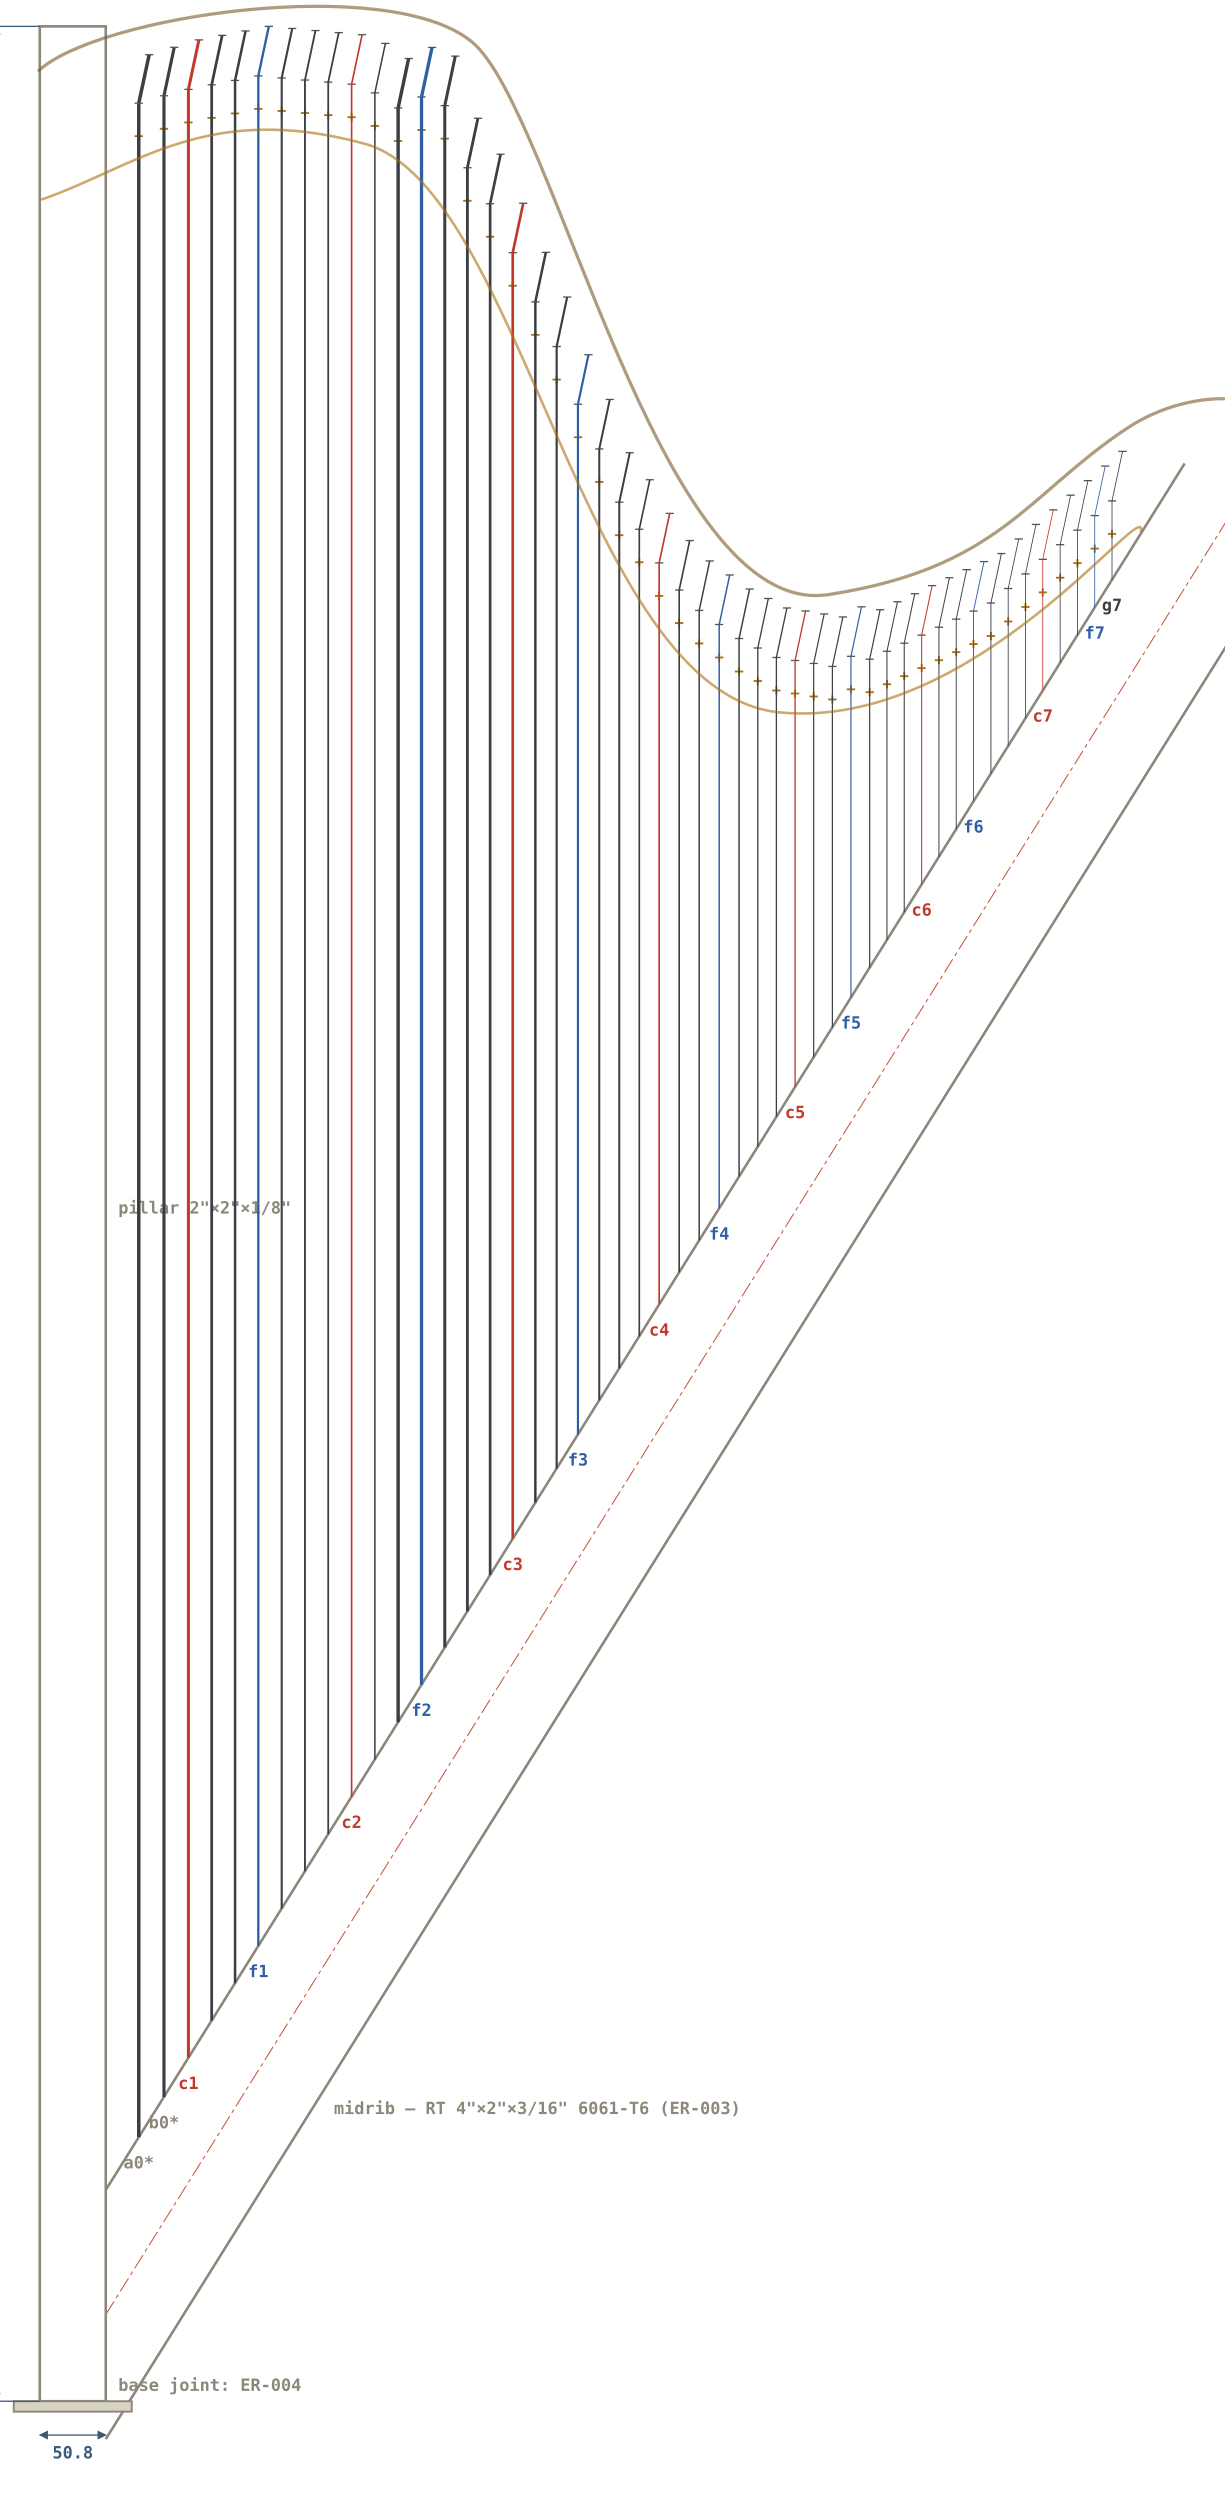
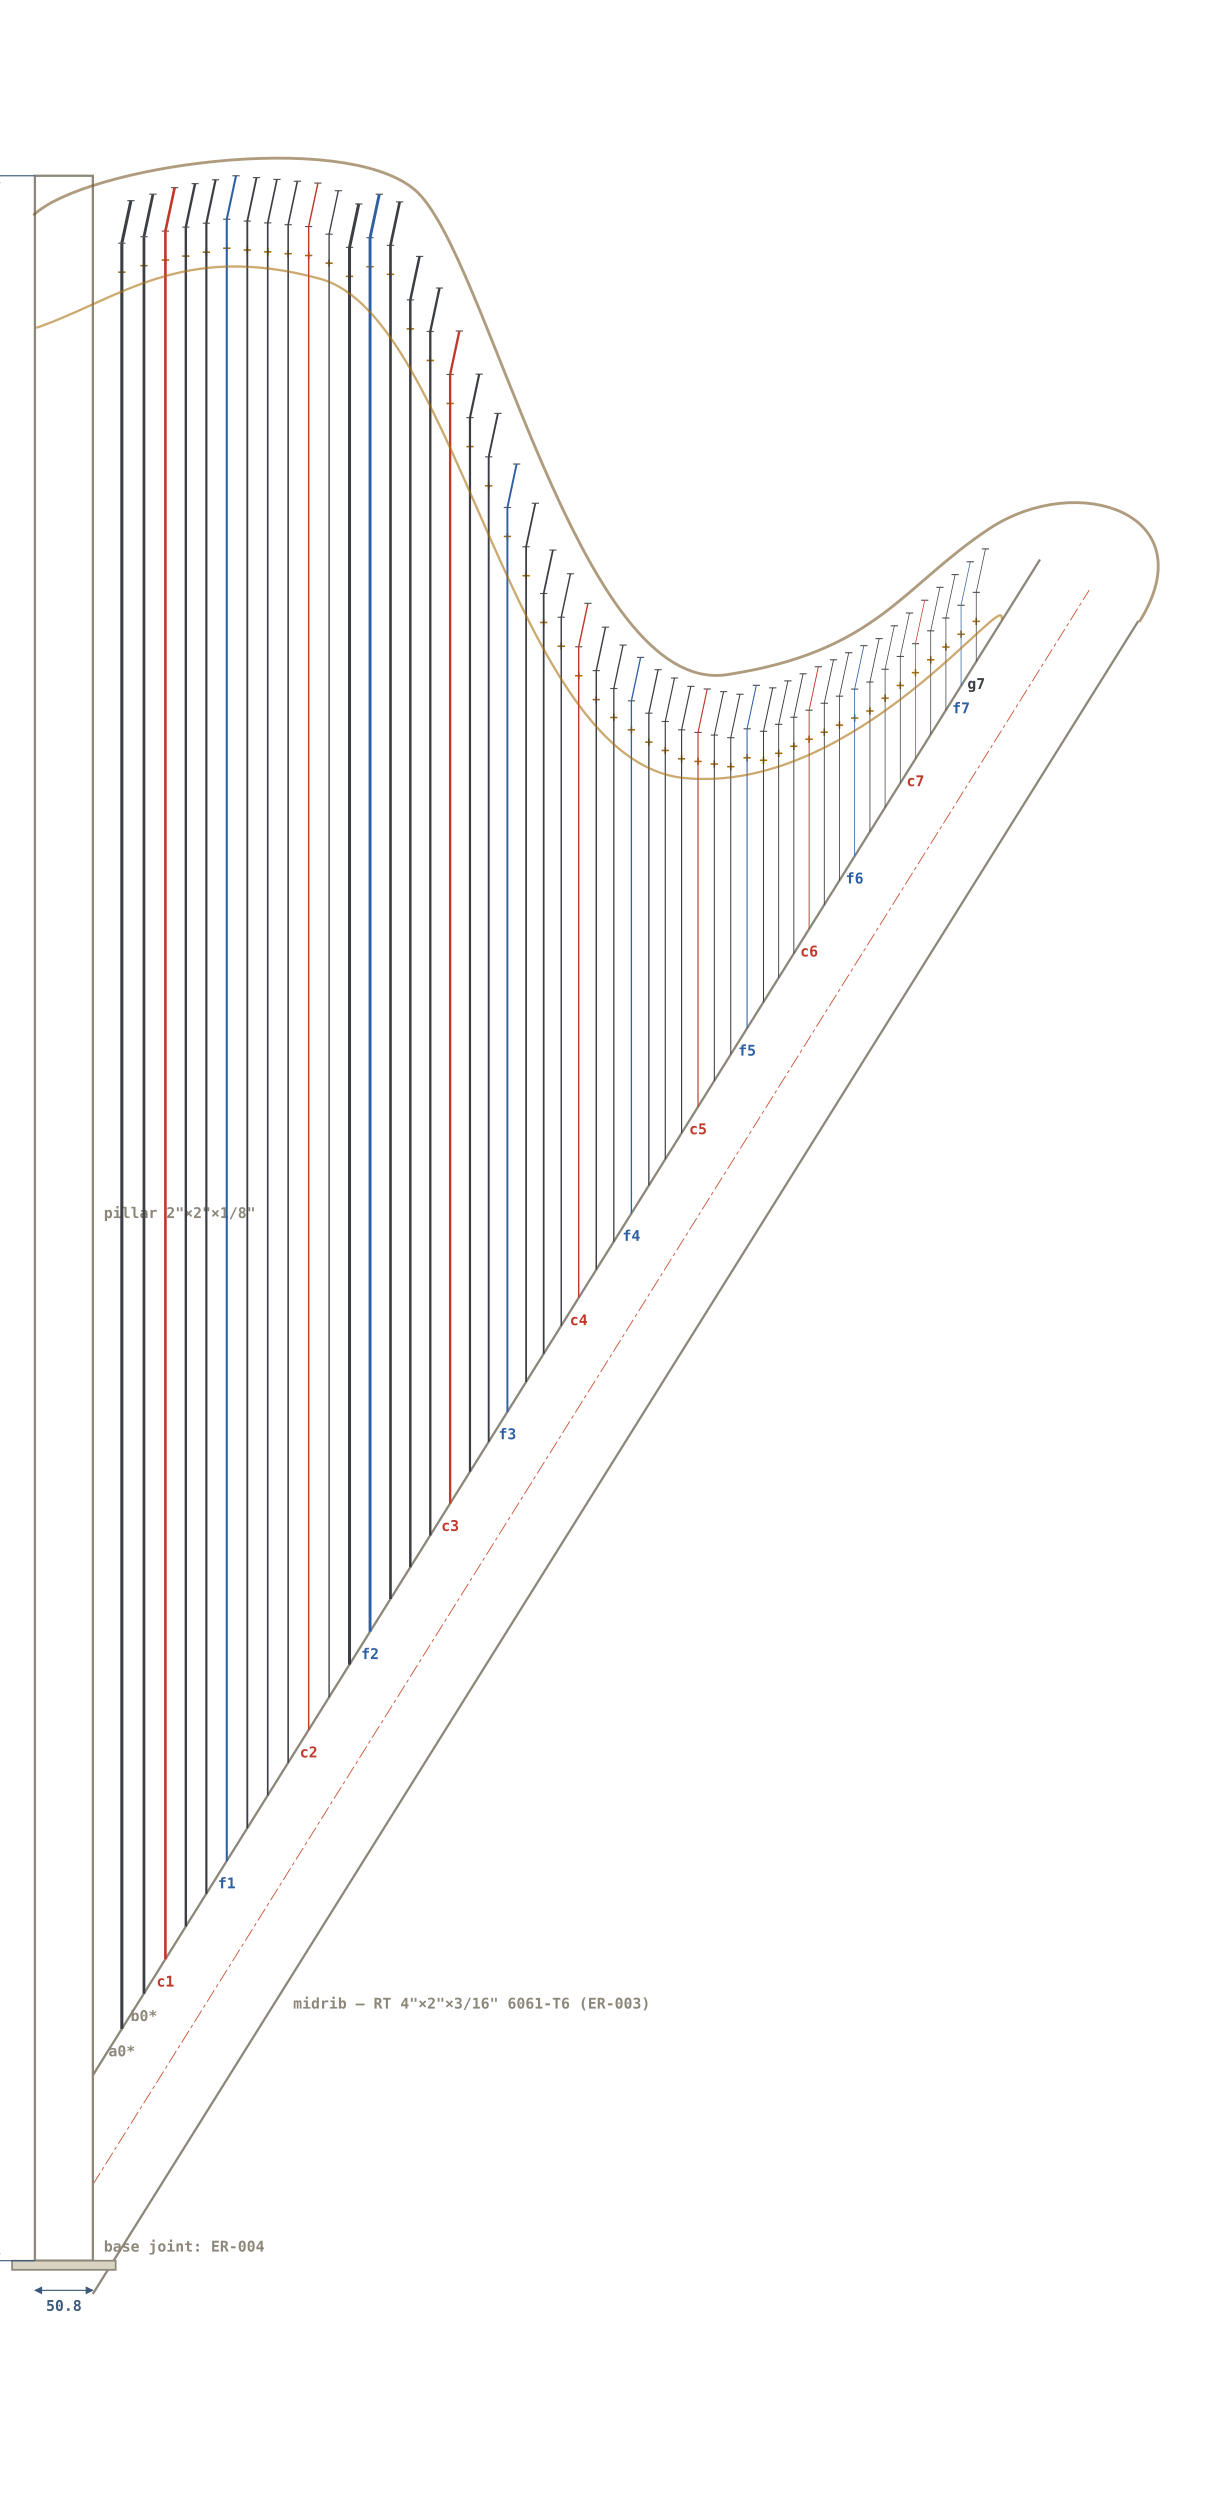
- <svg xmlns="http://www.w3.org/2000/svg" width="942mm" height="1924mm" viewBox="109 0 942 1924">
+ <svg xmlns="http://www.w3.org/2000/svg" width="942mm" height="1924mm" viewBox="109 0 1073 1924">
  <style>.nl{font-size:13px;font-weight:700;font-family:ui-monospace,Menlo,Consolas,monospace}</style>
  <defs>
    <marker id="arr" viewBox="0 0 10 10" refX="9" refY="5" markerWidth="7" markerHeight="7" orient="auto-start-reverse">
      <path d="M0 0 L10 5 L0 10 z" fill="#3b5a7a" />
    </marker>
  </defs>
  <line x1="190.4" y1="1685.4" x2="1020.7" y2="356.7" stroke="#8d877a" stroke-width="2" />
  <line x1="190.4" y1="1877.1" x2="1106.9" y2="410.6" stroke="#8d877a" stroke-width="2" />
  <line x1="190.4" y1="1781.3" x2="1063.8" y2="383.6" stroke="#c9553a" stroke-width="0.8" stroke-dasharray="12 3 3 3" />
  <text x="366" y="1627" class="nl" fill="#8d877a">midrib — RT 4"×2"×3/16" 6061-T6 (ER-003)</text>
  <rect x="139.6" y="20.3" width="50.8" height="1827.7" fill="none" stroke="#8d877a" stroke-width="2" />
  <text x="200" y="934" class="nl" fill="#8d877a">pillar 2"×2"×1/8"</text>
  <rect x="119.6" y="1848.0" width="90.8" height="8" fill="#d9d3c2" stroke="#8d877a" stroke-width="1.5" />
  <text x="200" y="1840" class="nl" fill="#8d877a">base joint: ER-004</text>
  <g stroke="#3b5a7a" stroke-width="1" fill="none">
    <line x1="106" y1="20.3" x2="106" y2="1848.0" marker-start="url(#arr)" marker-end="url(#arr)" />
    <line x1="98" y1="20.3" x2="139.6" y2="20.3" />
    <line x1="98" y1="1848.0" x2="139.6" y2="1848.0" />
  </g>
  <text x="94" y="934" class="nl" fill="#3b5a7a" text-anchor="middle" transform="rotate(-90 94 934)">1828 mm</text>
  <g stroke="#3b5a7a" stroke-width="1" fill="none">
    <line x1="139.6" y1="1874.0" x2="190.4" y2="1874.0" marker-start="url(#arr)" marker-end="url(#arr)" />
  </g>
  <text x="165" y="1892" class="nl" fill="#3b5a7a" text-anchor="middle">50.8</text>
  <g stroke="#555" stroke-width="1.0" fill="none">
    <line x1="250.8" y1="68.8" x2="257.2" y2="68.8" />
    <line x1="258.9" y1="30.7" x2="265.3" y2="30.7" />
    <line x1="268.8" y1="65.3" x2="275.1" y2="65.3" />
    <line x1="276.9" y1="27.2" x2="283.2" y2="27.2" />
    <line x1="286.7" y1="61.9" x2="293.0" y2="61.9" />
    <line x1="294.8" y1="23.8" x2="301.1" y2="23.8" />
    <line x1="304.6" y1="58.4" x2="311.0" y2="58.4" />
    <line x1="312.7" y1="20.3" x2="319.1" y2="20.3" />
    <line x1="322.6" y1="60.0" x2="328.9" y2="60.0" />
    <line x1="330.7" y1="21.9" x2="337.0" y2="21.9" />
    <line x1="340.5" y1="61.6" x2="346.9" y2="61.6" />
    <line x1="348.6" y1="23.5" x2="355.0" y2="23.5" />
    <line x1="358.4" y1="63.2" x2="364.8" y2="63.2" />
    <line x1="366.5" y1="25.1" x2="372.9" y2="25.1" />
    <line x1="376.4" y1="64.8" x2="382.7" y2="64.8" />
    <line x1="384.5" y1="26.7" x2="390.8" y2="26.7" />
    <line x1="394.3" y1="71.5" x2="400.7" y2="71.5" />
    <line x1="402.4" y1="33.4" x2="408.8" y2="33.4" />
    <line x1="412.3" y1="83.1" x2="418.6" y2="83.1" />
    <line x1="420.4" y1="45.0" x2="426.7" y2="45.0" />
    <line x1="430.2" y1="74.6" x2="436.5" y2="74.6" />
    <line x1="438.3" y1="36.5" x2="444.7" y2="36.5" />
    <line x1="448.1" y1="81.3" x2="454.5" y2="81.3" />
    <line x1="456.2" y1="43.2" x2="462.6" y2="43.2" />
    <line x1="465.6" y1="129.1" x2="471.9" y2="129.1" />
    <line x1="473.7" y1="91.0" x2="480.0" y2="91.0" />
    <line x1="483.0" y1="156.8" x2="489.3" y2="156.8" />
    <line x1="491.1" y1="118.7" x2="497.4" y2="118.7" />
    <line x1="500.4" y1="194.5" x2="506.8" y2="194.5" />
    <line x1="508.5" y1="156.4" x2="514.9" y2="156.4" />
    <line x1="517.8" y1="232.3" x2="524.2" y2="232.3" />
    <line x1="525.9" y1="194.2" x2="532.3" y2="194.2" />
    <line x1="534.2" y1="266.7" x2="540.6" y2="266.7" />
    <line x1="542.3" y1="228.6" x2="548.7" y2="228.6" />
    <line x1="550.6" y1="311.1" x2="557.0" y2="311.1" />
    <line x1="558.7" y1="273.0" x2="565.1" y2="273.0" />
    <line x1="567.0" y1="345.5" x2="573.4" y2="345.5" />
    <line x1="575.1" y1="307.4" x2="581.5" y2="307.4" />
    <line x1="582.4" y1="386.5" x2="588.8" y2="386.5" />
    <line x1="590.5" y1="348.4" x2="596.8" y2="348.4" />
    <line x1="597.8" y1="407.3" x2="604.1" y2="407.3" />
    <line x1="605.9" y1="369.2" x2="612.2" y2="369.2" />
    <line x1="613.2" y1="433.2" x2="619.5" y2="433.2" />
    <line x1="621.3" y1="395.1" x2="627.6" y2="395.1" />
    <line x1="628.5" y1="454.1" x2="634.9" y2="454.1" />
    <line x1="636.6" y1="416.0" x2="643.0" y2="416.0" />
    <line x1="643.9" y1="469.8" x2="650.3" y2="469.8" />
    <line x1="652.0" y1="431.7" x2="658.4" y2="431.7" />
    <line x1="659.3" y1="480.6" x2="665.6" y2="480.6" />
    <line x1="667.4" y1="442.5" x2="673.7" y2="442.5" />
    <line x1="674.6" y1="491.4" x2="681.0" y2="491.4" />
    <line x1="682.8" y1="453.3" x2="689.1" y2="453.3" />
    <line x1="689.0" y1="498.7" x2="695.4" y2="498.7" />
    <line x1="697.1" y1="460.6" x2="703.5" y2="460.6" />
    <line x1="703.4" y1="506.0" x2="709.7" y2="506.0" />
    <line x1="711.5" y1="467.9" x2="717.8" y2="467.9" />
    <line x1="717.7" y1="508.3" x2="724.1" y2="508.3" />
    <line x1="725.8" y1="470.2" x2="732.2" y2="470.2" />
    <line x1="732.1" y1="510.6" x2="738.4" y2="510.6" />
    <line x1="740.2" y1="472.5" x2="746.5" y2="472.5" />
    <line x1="746.4" y1="512.9" x2="752.8" y2="512.9" />
    <line x1="754.5" y1="474.8" x2="760.9" y2="474.8" />
    <line x1="760.8" y1="505.1" x2="767.1" y2="505.1" />
    <line x1="768.9" y1="467.0" x2="775.2" y2="467.0" />
    <line x1="775.1" y1="507.3" x2="781.5" y2="507.3" />
    <line x1="783.2" y1="469.2" x2="789.6" y2="469.2" />
    <line x1="788.4" y1="501.2" x2="794.8" y2="501.2" />
    <line x1="796.5" y1="463.1" x2="802.9" y2="463.1" />
    <line x1="801.8" y1="495.0" x2="808.1" y2="495.0" />
    <line x1="809.9" y1="456.9" x2="816.2" y2="456.9" />
    <line x1="815.1" y1="488.8" x2="821.4" y2="488.8" />
    <line x1="823.2" y1="450.7" x2="829.5" y2="450.7" />
    <line x1="828.4" y1="482.7" x2="834.8" y2="482.7" />
    <line x1="836.5" y1="444.6" x2="842.8" y2="444.6" />
    <line x1="841.7" y1="476.5" x2="848.1" y2="476.5" />
    <line x1="849.8" y1="438.4" x2="856.2" y2="438.4" />
    <line x1="855.1" y1="470.3" x2="861.4" y2="470.3" />
    <line x1="863.2" y1="432.2" x2="869.5" y2="432.2" />
    <line x1="868.4" y1="464.1" x2="874.7" y2="464.1" />
    <line x1="876.5" y1="426.0" x2="882.8" y2="426.0" />
    <line x1="881.7" y1="452.9" x2="888.1" y2="452.9" />
    <line x1="889.8" y1="414.8" x2="896.2" y2="414.8" />
    <line x1="895.0" y1="441.7" x2="901.4" y2="441.7" />
    <line x1="903.1" y1="403.6" x2="909.5" y2="403.6" />
    <line x1="908.4" y1="430.5" x2="914.7" y2="430.5" />
    <line x1="916.5" y1="392.4" x2="922.8" y2="392.4" />
    <line x1="921.7" y1="419.2" x2="928.0" y2="419.2" />
    <line x1="929.8" y1="381.1" x2="936.1" y2="381.1" />
    <line x1="935.0" y1="408.0" x2="941.3" y2="408.0" />
    <line x1="943.1" y1="369.9" x2="949.5" y2="369.9" />
    <line x1="948.3" y1="396.8" x2="954.7" y2="396.8" />
    <line x1="956.4" y1="358.7" x2="962.8" y2="358.7" />
    <line x1="961.7" y1="385.5" x2="968.0" y2="385.5" />
    <line x1="969.7" y1="347.4" x2="976.1" y2="347.4" />
  </g>
  <line x1="254.0" y1="68.8" x2="262.1" y2="30.7" stroke="#c0392b" stroke-width="2.311" />
  <line x1="271.9" y1="65.3" x2="280.0" y2="27.2" stroke="#3b3e44" stroke-width="2.108" />
  <line x1="289.9" y1="61.9" x2="298.0" y2="23.8" stroke="#3b3e44" stroke-width="1.930" />
  <line x1="307.8" y1="58.4" x2="315.9" y2="20.3" stroke="#2e5fa3" stroke-width="1.803" />
  <line x1="325.8" y1="60.0" x2="333.9" y2="21.9" stroke="#3b3e44" stroke-width="1.626" />
  <line x1="343.7" y1="61.6" x2="351.8" y2="23.5" stroke="#3b3e44" stroke-width="1.448" />
  <line x1="361.6" y1="63.2" x2="369.7" y2="25.1" stroke="#3b3e44" stroke-width="1.372" />
  <line x1="379.6" y1="64.8" x2="387.7" y2="26.7" stroke="#c0392b" stroke-width="1.270" />
  <line x1="397.5" y1="71.5" x2="405.6" y2="33.4" stroke="#3b3e44" stroke-width="1.168" />
  <line x1="415.4" y1="83.1" x2="423.5" y2="45.0" stroke="#3b3e44" stroke-width="2.642" />
  <line x1="433.4" y1="74.6" x2="441.5" y2="36.5" stroke="#2e5fa3" stroke-width="2.540" />
  <line x1="451.3" y1="81.3" x2="459.4" y2="43.2" stroke="#3b3e44" stroke-width="2.337" />
  <line x1="468.7" y1="129.1" x2="476.8" y2="91.0" stroke="#3b3e44" stroke-width="2.184" />
  <line x1="486.2" y1="156.8" x2="494.3" y2="118.7" stroke="#3b3e44" stroke-width="2.057" />
  <line x1="503.6" y1="194.5" x2="511.7" y2="156.4" stroke="#c0392b" stroke-width="2.057" />
  <line x1="521.0" y1="232.3" x2="529.1" y2="194.2" stroke="#3b3e44" stroke-width="1.930" />
  <line x1="537.4" y1="266.7" x2="545.5" y2="228.6" stroke="#3b3e44" stroke-width="1.676" />
  <line x1="553.8" y1="311.1" x2="561.9" y2="273.0" stroke="#2e5fa3" stroke-width="1.676" />
  <line x1="570.2" y1="345.5" x2="578.3" y2="307.4" stroke="#3b3e44" stroke-width="1.549" />
  <line x1="585.6" y1="386.5" x2="593.7" y2="348.4" stroke="#3b3e44" stroke-width="1.549" />
  <line x1="601.0" y1="407.3" x2="609.1" y2="369.2" stroke="#3b3e44" stroke-width="1.270" />
  <line x1="616.3" y1="433.2" x2="624.4" y2="395.1" stroke="#c0392b" stroke-width="1.270" />
  <line x1="631.7" y1="454.1" x2="639.8" y2="416.0" stroke="#3b3e44" stroke-width="1.270" />
  <line x1="647.1" y1="469.8" x2="655.2" y2="431.7" stroke="#3b3e44" stroke-width="1.143" />
  <line x1="662.5" y1="480.6" x2="670.6" y2="442.5" stroke="#2e5fa3" stroke-width="1.143" />
  <line x1="677.8" y1="491.4" x2="685.9" y2="453.3" stroke="#3b3e44" stroke-width="1.143" />
  <line x1="692.2" y1="498.7" x2="700.3" y2="460.6" stroke="#3b3e44" stroke-width="1.016" />
  <line x1="706.5" y1="506.0" x2="714.6" y2="467.9" stroke="#3b3e44" stroke-width="1.016" />
  <line x1="720.9" y1="508.3" x2="729.0" y2="470.2" stroke="#c0392b" stroke-width="1.016" />
  <line x1="735.2" y1="510.6" x2="743.3" y2="472.5" stroke="#3b3e44" stroke-width="0.914" />
  <line x1="749.6" y1="512.9" x2="757.7" y2="474.8" stroke="#3b3e44" stroke-width="0.914" />
  <line x1="763.9" y1="505.1" x2="772.0" y2="467.0" stroke="#2e5fa3" stroke-width="0.914" />
  <line x1="778.3" y1="507.3" x2="786.4" y2="469.2" stroke="#3b3e44" stroke-width="0.914" />
  <line x1="791.6" y1="501.2" x2="799.7" y2="463.1" stroke="#3b3e44" stroke-width="0.813" />
  <line x1="804.9" y1="495.0" x2="813.0" y2="456.9" stroke="#3b3e44" stroke-width="0.813" />
  <line x1="818.3" y1="488.8" x2="826.4" y2="450.7" stroke="#c0392b" stroke-width="0.813" />
  <line x1="831.6" y1="482.7" x2="839.7" y2="444.6" stroke="#3b3e44" stroke-width="0.762" />
  <line x1="844.9" y1="476.5" x2="853.0" y2="438.4" stroke="#3b3e44" stroke-width="0.711" />
  <line x1="858.2" y1="470.3" x2="866.3" y2="432.2" stroke="#2e5fa3" stroke-width="0.711" />
  <line x1="871.6" y1="464.1" x2="879.7" y2="426.0" stroke="#3b3e44" stroke-width="0.711" />
  <line x1="884.9" y1="452.9" x2="893.0" y2="414.8" stroke="#3b3e44" stroke-width="0.635" />
  <line x1="898.2" y1="441.7" x2="906.3" y2="403.6" stroke="#3b3e44" stroke-width="0.635" />
  <line x1="911.5" y1="430.5" x2="919.6" y2="392.4" stroke="#c0392b" stroke-width="0.635" />
  <line x1="924.9" y1="419.2" x2="933.0" y2="381.1" stroke="#3b3e44" stroke-width="0.635" />
  <line x1="938.2" y1="408.0" x2="946.3" y2="369.9" stroke="#3b3e44" stroke-width="0.635" />
  <line x1="951.5" y1="396.8" x2="959.6" y2="358.7" stroke="#2e5fa3" stroke-width="0.635" />
  <line x1="964.8" y1="385.5" x2="972.9" y2="347.4" stroke="#3b3e44" stroke-width="0.635" />
  <g stroke="#a8700f" stroke-width="1.4">
    <line x1="250.8" y1="94.2" x2="257.2" y2="94.2" />
    <line x1="254.0" y1="91.0" x2="254.0" y2="97.4" />
  </g>
  <g stroke="#a8700f" stroke-width="1.4">
    <line x1="268.7" y1="90.7" x2="275.1" y2="90.7" />
    <line x1="271.9" y1="87.5" x2="271.9" y2="93.9" />
  </g>
  <g stroke="#a8700f" stroke-width="1.4">
    <line x1="286.7" y1="87.3" x2="293.1" y2="87.3" />
    <line x1="289.9" y1="84.1" x2="289.9" y2="90.5" />
  </g>
  <g stroke="#a8700f" stroke-width="1.4">
    <line x1="304.6" y1="83.8" x2="311.0" y2="83.8" />
    <line x1="307.8" y1="80.6" x2="307.8" y2="87.0" />
  </g>
  <g stroke="#a8700f" stroke-width="1.4">
    <line x1="322.6" y1="85.4" x2="329.0" y2="85.4" />
    <line x1="325.8" y1="82.2" x2="325.8" y2="88.6" />
  </g>
  <g stroke="#a8700f" stroke-width="1.4">
    <line x1="340.5" y1="87.0" x2="346.9" y2="87.0" />
    <line x1="343.7" y1="83.8" x2="343.7" y2="90.2" />
  </g>
  <g stroke="#a8700f" stroke-width="1.4">
    <line x1="358.4" y1="88.6" x2="364.8" y2="88.6" />
    <line x1="361.6" y1="85.4" x2="361.6" y2="91.8" />
  </g>
  <g stroke="#a8700f" stroke-width="1.4">
    <line x1="376.4" y1="90.2" x2="382.8" y2="90.2" />
    <line x1="379.6" y1="87.0" x2="379.6" y2="93.4" />
  </g>
  <g stroke="#a8700f" stroke-width="1.4">
    <line x1="394.3" y1="96.9" x2="400.7" y2="96.9" />
    <line x1="397.5" y1="93.7" x2="397.5" y2="100.1" />
  </g>
  <g stroke="#a8700f" stroke-width="1.4">
    <line x1="412.2" y1="108.5" x2="418.6" y2="108.5" />
    <line x1="415.4" y1="105.3" x2="415.4" y2="111.7" />
  </g>
  <g stroke="#a8700f" stroke-width="1.4">
    <line x1="430.2" y1="100.0" x2="436.6" y2="100.0" />
    <line x1="433.4" y1="96.8" x2="433.4" y2="103.2" />
  </g>
  <g stroke="#a8700f" stroke-width="1.4">
    <line x1="448.1" y1="106.7" x2="454.5" y2="106.7" />
    <line x1="451.3" y1="103.5" x2="451.3" y2="109.9" />
  </g>
  <g stroke="#a8700f" stroke-width="1.4">
    <line x1="465.5" y1="154.5" x2="471.9" y2="154.5" />
    <line x1="468.7" y1="151.3" x2="468.7" y2="157.7" />
  </g>
  <g stroke="#a8700f" stroke-width="1.4">
    <line x1="483.0" y1="182.2" x2="489.4" y2="182.2" />
    <line x1="486.2" y1="179.0" x2="486.2" y2="185.4" />
  </g>
  <g stroke="#a8700f" stroke-width="1.4">
    <line x1="500.4" y1="219.9" x2="506.8" y2="219.9" />
    <line x1="503.6" y1="216.7" x2="503.6" y2="223.1" />
  </g>
  <g stroke="#a8700f" stroke-width="1.4">
    <line x1="517.8" y1="257.7" x2="524.2" y2="257.7" />
    <line x1="521.0" y1="254.5" x2="521.0" y2="260.9" />
  </g>
  <g stroke="#a8700f" stroke-width="1.4">
    <line x1="534.2" y1="292.1" x2="540.6" y2="292.1" />
    <line x1="537.4" y1="288.9" x2="537.4" y2="295.3" />
  </g>
  <g stroke="#a8700f" stroke-width="1.4">
    <line x1="550.6" y1="336.5" x2="557.0" y2="336.5" />
    <line x1="553.8" y1="333.3" x2="553.8" y2="339.7" />
  </g>
  <g stroke="#a8700f" stroke-width="1.4">
    <line x1="567.0" y1="370.9" x2="573.4" y2="370.9" />
    <line x1="570.2" y1="367.7" x2="570.2" y2="374.1" />
  </g>
  <g stroke="#a8700f" stroke-width="1.4">
    <line x1="582.4" y1="411.9" x2="588.8" y2="411.9" />
    <line x1="585.6" y1="408.7" x2="585.6" y2="415.1" />
  </g>
  <g stroke="#a8700f" stroke-width="1.4">
    <line x1="597.8" y1="432.7" x2="604.2" y2="432.7" />
    <line x1="601.0" y1="429.5" x2="601.0" y2="435.9" />
  </g>
  <g stroke="#a8700f" stroke-width="1.4">
    <line x1="613.1" y1="458.6" x2="619.5" y2="458.6" />
    <line x1="616.3" y1="455.4" x2="616.3" y2="461.8" />
  </g>
  <g stroke="#a8700f" stroke-width="1.4">
    <line x1="628.5" y1="479.5" x2="634.9" y2="479.5" />
    <line x1="631.7" y1="476.3" x2="631.7" y2="482.7" />
  </g>
  <g stroke="#a8700f" stroke-width="1.4">
    <line x1="643.9" y1="495.2" x2="650.3" y2="495.2" />
    <line x1="647.1" y1="492.0" x2="647.1" y2="498.4" />
  </g>
  <g stroke="#a8700f" stroke-width="1.4">
    <line x1="659.3" y1="506.0" x2="665.7" y2="506.0" />
    <line x1="662.5" y1="502.8" x2="662.5" y2="509.2" />
  </g>
  <g stroke="#a8700f" stroke-width="1.4">
    <line x1="674.6" y1="516.8" x2="681.0" y2="516.8" />
    <line x1="677.8" y1="513.6" x2="677.8" y2="520.0" />
  </g>
  <g stroke="#a8700f" stroke-width="1.4">
    <line x1="689.0" y1="524.1" x2="695.4" y2="524.1" />
    <line x1="692.2" y1="520.9" x2="692.2" y2="527.3" />
  </g>
  <g stroke="#a8700f" stroke-width="1.4">
    <line x1="703.3" y1="531.4" x2="709.7" y2="531.4" />
    <line x1="706.5" y1="528.2" x2="706.5" y2="534.6" />
  </g>
  <g stroke="#a8700f" stroke-width="1.4">
    <line x1="717.7" y1="533.7" x2="724.1" y2="533.7" />
    <line x1="720.9" y1="530.5" x2="720.9" y2="536.9" />
  </g>
  <g stroke="#a8700f" stroke-width="1.4">
    <line x1="732.0" y1="536.0" x2="738.4" y2="536.0" />
    <line x1="735.2" y1="532.8" x2="735.2" y2="539.2" />
  </g>
  <g stroke="#a8700f" stroke-width="1.4">
    <line x1="746.4" y1="538.3" x2="752.8" y2="538.3" />
    <line x1="749.6" y1="535.1" x2="749.6" y2="541.5" />
  </g>
  <g stroke="#a8700f" stroke-width="1.4">
    <line x1="760.7" y1="530.5" x2="767.1" y2="530.5" />
    <line x1="763.9" y1="527.3" x2="763.9" y2="533.7" />
  </g>
  <g stroke="#a8700f" stroke-width="1.4">
    <line x1="775.1" y1="532.7" x2="781.5" y2="532.7" />
    <line x1="778.3" y1="529.5" x2="778.3" y2="535.9" />
  </g>
  <g stroke="#a8700f" stroke-width="1.4">
    <line x1="788.4" y1="526.6" x2="794.8" y2="526.6" />
    <line x1="791.6" y1="523.4" x2="791.6" y2="529.8" />
  </g>
  <g stroke="#a8700f" stroke-width="1.4">
    <line x1="801.7" y1="520.4" x2="808.1" y2="520.4" />
    <line x1="804.9" y1="517.2" x2="804.9" y2="523.6" />
  </g>
  <g stroke="#a8700f" stroke-width="1.4">
    <line x1="815.1" y1="514.2" x2="821.5" y2="514.2" />
    <line x1="818.3" y1="511.0" x2="818.3" y2="517.4" />
  </g>
  <g stroke="#a8700f" stroke-width="1.4">
    <line x1="828.4" y1="508.1" x2="834.8" y2="508.1" />
    <line x1="831.6" y1="504.9" x2="831.6" y2="511.3" />
  </g>
  <g stroke="#a8700f" stroke-width="1.4">
    <line x1="841.7" y1="501.9" x2="848.1" y2="501.9" />
    <line x1="844.9" y1="498.7" x2="844.9" y2="505.1" />
  </g>
  <g stroke="#a8700f" stroke-width="1.4">
    <line x1="855.0" y1="495.7" x2="861.4" y2="495.7" />
    <line x1="858.2" y1="492.5" x2="858.2" y2="498.9" />
  </g>
  <g stroke="#a8700f" stroke-width="1.4">
    <line x1="868.4" y1="489.5" x2="874.8" y2="489.5" />
    <line x1="871.6" y1="486.3" x2="871.6" y2="492.7" />
  </g>
  <g stroke="#a8700f" stroke-width="1.4">
    <line x1="881.7" y1="478.3" x2="888.1" y2="478.3" />
    <line x1="884.9" y1="475.1" x2="884.9" y2="481.5" />
  </g>
  <g stroke="#a8700f" stroke-width="1.4">
    <line x1="895.0" y1="467.1" x2="901.4" y2="467.1" />
    <line x1="898.2" y1="463.9" x2="898.2" y2="470.3" />
  </g>
  <g stroke="#a8700f" stroke-width="1.4">
    <line x1="908.3" y1="455.9" x2="914.7" y2="455.9" />
    <line x1="911.5" y1="452.7" x2="911.5" y2="459.1" />
  </g>
  <g stroke="#a8700f" stroke-width="1.4">
    <line x1="921.7" y1="444.6" x2="928.1" y2="444.6" />
    <line x1="924.9" y1="441.4" x2="924.9" y2="447.8" />
  </g>
  <g stroke="#a8700f" stroke-width="1.4">
    <line x1="935.0" y1="433.4" x2="941.4" y2="433.4" />
    <line x1="938.2" y1="430.2" x2="938.2" y2="436.6" />
  </g>
  <g stroke="#a8700f" stroke-width="1.4">
    <line x1="948.3" y1="422.2" x2="954.7" y2="422.2" />
    <line x1="951.5" y1="419.0" x2="951.5" y2="425.4" />
  </g>
  <g stroke="#a8700f" stroke-width="1.4">
    <line x1="961.6" y1="410.9" x2="968.0" y2="410.9" />
    <line x1="964.8" y1="407.7" x2="964.8" y2="414.1" />
  </g>
  <g stroke="#a8700f" stroke-width="1.4">
    <line x1="232.0" y1="99.1" x2="238.4" y2="99.1" />
    <line x1="235.2" y1="95.9" x2="235.2" y2="102.3" />
  </g>
  <g stroke="#a8700f" stroke-width="1.4">
    <line x1="212.6" y1="104.8" x2="219.0" y2="104.8" />
    <line x1="215.8" y1="101.6" x2="215.8" y2="108.0" />
  </g>
  <line x1="964.8" y1="446.2" x2="964.8" y2="385.5" stroke="#3b3e44" stroke-width="0.635" />
  <text x="964.8" y="470.2" class="nl" fill="#3b3e44" text-anchor="middle">g7</text>
  <line x1="951.5" y1="467.5" x2="951.5" y2="396.8" stroke="#2e5fa3" stroke-width="0.635" />
  <text x="951.5" y="491.5" class="nl" fill="#2e5fa3" text-anchor="middle">f7</text>
  <line x1="938.2" y1="488.8" x2="938.2" y2="408.0" stroke="#3b3e44" stroke-width="0.635" />
  <line x1="924.9" y1="510.1" x2="924.9" y2="419.2" stroke="#3b3e44" stroke-width="0.635" />
  <line x1="911.5" y1="531.4" x2="911.5" y2="430.5" stroke="#c0392b" stroke-width="0.635" />
  <text x="911.5" y="555.4" class="nl" fill="#c0392b" text-anchor="middle">c7</text>
  <line x1="898.2" y1="552.8" x2="898.2" y2="441.7" stroke="#3b3e44" stroke-width="0.635" />
  <line x1="884.9" y1="574.1" x2="884.9" y2="452.9" stroke="#3b3e44" stroke-width="0.635" />
  <line x1="871.6" y1="595.4" x2="871.6" y2="464.1" stroke="#3b3e44" stroke-width="0.711" />
  <line x1="858.2" y1="616.7" x2="858.2" y2="470.3" stroke="#2e5fa3" stroke-width="0.711" />
  <text x="858.2" y="640.7" class="nl" fill="#2e5fa3" text-anchor="middle">f6</text>
  <line x1="844.9" y1="638.1" x2="844.9" y2="476.5" stroke="#3b3e44" stroke-width="0.711" />
  <line x1="831.6" y1="659.4" x2="831.6" y2="482.7" stroke="#3b3e44" stroke-width="0.762" />
  <line x1="818.3" y1="680.7" x2="818.3" y2="488.8" stroke="#c0392b" stroke-width="0.813" />
  <text x="818.3" y="704.7" class="nl" fill="#c0392b" text-anchor="middle">c6</text>
  <line x1="804.9" y1="702.0" x2="804.9" y2="495.0" stroke="#3b3e44" stroke-width="0.813" />
  <line x1="791.6" y1="723.4" x2="791.6" y2="501.2" stroke="#3b3e44" stroke-width="0.813" />
  <line x1="778.3" y1="744.7" x2="778.3" y2="507.3" stroke="#3b3e44" stroke-width="0.914" />
  <line x1="763.9" y1="767.6" x2="763.9" y2="505.1" stroke="#2e5fa3" stroke-width="0.914" />
  <text x="763.9" y="791.6" class="nl" fill="#2e5fa3" text-anchor="middle">f5</text>
  <line x1="749.6" y1="790.6" x2="749.6" y2="512.9" stroke="#3b3e44" stroke-width="0.914" />
  <line x1="735.2" y1="813.6" x2="735.2" y2="510.6" stroke="#3b3e44" stroke-width="0.914" />
  <line x1="720.9" y1="836.5" x2="720.9" y2="508.3" stroke="#c0392b" stroke-width="1.016" />
  <text x="720.9" y="860.5" class="nl" fill="#c0392b" text-anchor="middle">c5</text>
  <line x1="706.5" y1="859.5" x2="706.5" y2="506.0" stroke="#3b3e44" stroke-width="1.016" />
  <line x1="692.2" y1="882.5" x2="692.2" y2="498.7" stroke="#3b3e44" stroke-width="1.016" />
  <line x1="677.8" y1="905.4" x2="677.8" y2="491.4" stroke="#3b3e44" stroke-width="1.143" />
  <line x1="662.5" y1="930.0" x2="662.5" y2="480.6" stroke="#2e5fa3" stroke-width="1.143" />
  <text x="662.5" y="954.0" class="nl" fill="#2e5fa3" text-anchor="middle">f4</text>
  <line x1="647.1" y1="954.6" x2="647.1" y2="469.8" stroke="#3b3e44" stroke-width="1.143" />
  <line x1="631.7" y1="979.2" x2="631.7" y2="454.1" stroke="#3b3e44" stroke-width="1.270" />
  <line x1="616.3" y1="1003.9" x2="616.3" y2="433.2" stroke="#c0392b" stroke-width="1.270" />
  <text x="616.3" y="1027.9" class="nl" fill="#c0392b" text-anchor="middle">c4</text>
  <line x1="601.0" y1="1028.5" x2="601.0" y2="407.3" stroke="#3b3e44" stroke-width="1.270" />
  <line x1="585.6" y1="1053.1" x2="585.6" y2="386.5" stroke="#3b3e44" stroke-width="1.549" />
  <line x1="570.2" y1="1077.7" x2="570.2" y2="345.5" stroke="#3b3e44" stroke-width="1.549" />
  <line x1="553.8" y1="1103.9" x2="553.8" y2="311.1" stroke="#2e5fa3" stroke-width="1.676" />
  <text x="553.8" y="1127.9" class="nl" fill="#2e5fa3" text-anchor="middle">f3</text>
  <line x1="537.4" y1="1130.2" x2="537.4" y2="266.7" stroke="#3b3e44" stroke-width="1.676" />
  <line x1="521.0" y1="1156.4" x2="521.0" y2="232.3" stroke="#3b3e44" stroke-width="1.930" />
  <line x1="503.6" y1="1184.3" x2="503.6" y2="194.5" stroke="#c0392b" stroke-width="2.057" />
  <text x="503.6" y="1208.3" class="nl" fill="#c0392b" text-anchor="middle">c3</text>
  <line x1="486.2" y1="1212.2" x2="486.2" y2="156.8" stroke="#3b3e44" stroke-width="2.057" />
  <line x1="468.7" y1="1240.1" x2="468.7" y2="129.1" stroke="#3b3e44" stroke-width="2.184" />
  <line x1="451.3" y1="1267.9" x2="451.3" y2="81.3" stroke="#3b3e44" stroke-width="2.337" />
  <line x1="433.4" y1="1296.6" x2="433.4" y2="74.6" stroke="#2e5fa3" stroke-width="2.540" />
  <text x="433.4" y="1320.6" class="nl" fill="#2e5fa3" text-anchor="middle">f2</text>
  <line x1="415.4" y1="1325.4" x2="415.4" y2="83.1" stroke="#3b3e44" stroke-width="2.642" />
  <line x1="397.5" y1="1354.1" x2="397.5" y2="71.5" stroke="#3b3e44" stroke-width="1.168" />
  <line x1="379.6" y1="1382.8" x2="379.6" y2="64.8" stroke="#c0392b" stroke-width="1.270" />
  <text x="379.6" y="1406.8" class="nl" fill="#c0392b" text-anchor="middle">c2</text>
  <line x1="361.6" y1="1411.5" x2="361.6" y2="63.2" stroke="#3b3e44" stroke-width="1.372" />
  <line x1="343.7" y1="1440.2" x2="343.7" y2="61.6" stroke="#3b3e44" stroke-width="1.448" />
  <line x1="325.8" y1="1468.9" x2="325.8" y2="60.0" stroke="#3b3e44" stroke-width="1.626" />
  <line x1="307.8" y1="1497.6" x2="307.8" y2="58.4" stroke="#2e5fa3" stroke-width="1.803" />
  <text x="307.8" y="1521.6" class="nl" fill="#2e5fa3" text-anchor="middle">f1</text>
  <line x1="289.9" y1="1526.3" x2="289.9" y2="61.9" stroke="#3b3e44" stroke-width="1.930" />
  <line x1="271.9" y1="1555.0" x2="271.9" y2="65.3" stroke="#3b3e44" stroke-width="2.108" />
  <line x1="254.0" y1="1583.7" x2="254.0" y2="68.8" stroke="#c0392b" stroke-width="2.311" />
  <text x="254.0" y="1607.7" class="nl" fill="#c0392b" text-anchor="middle">c1</text>
  <line x1="235.2" y1="1613.9" x2="235.2" y2="73.7" stroke="#3b3e44" stroke-width="2.426" />
  <line x1="235.2" y1="73.7" x2="243.1" y2="36.4" stroke="#3b3e44" stroke-width="2.426" />
  <g stroke="#555" stroke-width="1.0">
    <line x1="232.0" y1="73.7" x2="238.4" y2="73.7" />
    <line x1="239.9" y1="36.4" x2="246.3" y2="36.4" />
  </g>
  <text x="235.2" y="1637.9" class="nl" fill="#8d877a" text-anchor="middle">b0*</text>
  <line x1="215.8" y1="1644.8" x2="215.8" y2="79.4" stroke="#3b3e44" stroke-width="2.692" />
  <line x1="215.8" y1="79.4" x2="223.8" y2="42.1" stroke="#3b3e44" stroke-width="2.692" />
  <g stroke="#555" stroke-width="1.0">
    <line x1="212.6" y1="79.4" x2="219.0" y2="79.4" />
    <line x1="220.6" y1="42.1" x2="227.0" y2="42.1" />
  </g>
  <text x="215.8" y="1668.8" class="nl" fill="#8d877a" text-anchor="middle">a0*</text>
  <path d="M 138.22,54.935 C 182.636,12.264 408.329,-20.833 472.261,32.301 536.194,85.436 615.437,477.81 746.634,457.583 877.832,437.356 899.005,380.96 976.112,329.784 c 77.107,-51.176 191.195,-13.779 131.621,81.602" fill="none" stroke="#7a5a2a" stroke-width="2.5" opacity="0.6" />
  <path d="m 140.746,153.632 c 72.366,-24.896 127.081,-76.072 248.719,-43.058 121.638,33.014 167.709,422.937 319.533,437.695 151.824,14.757 284.311,-170.726 277.986,-138.981" fill="none" stroke="#a8700f" stroke-width="2.0" opacity="0.6" />
</svg>
